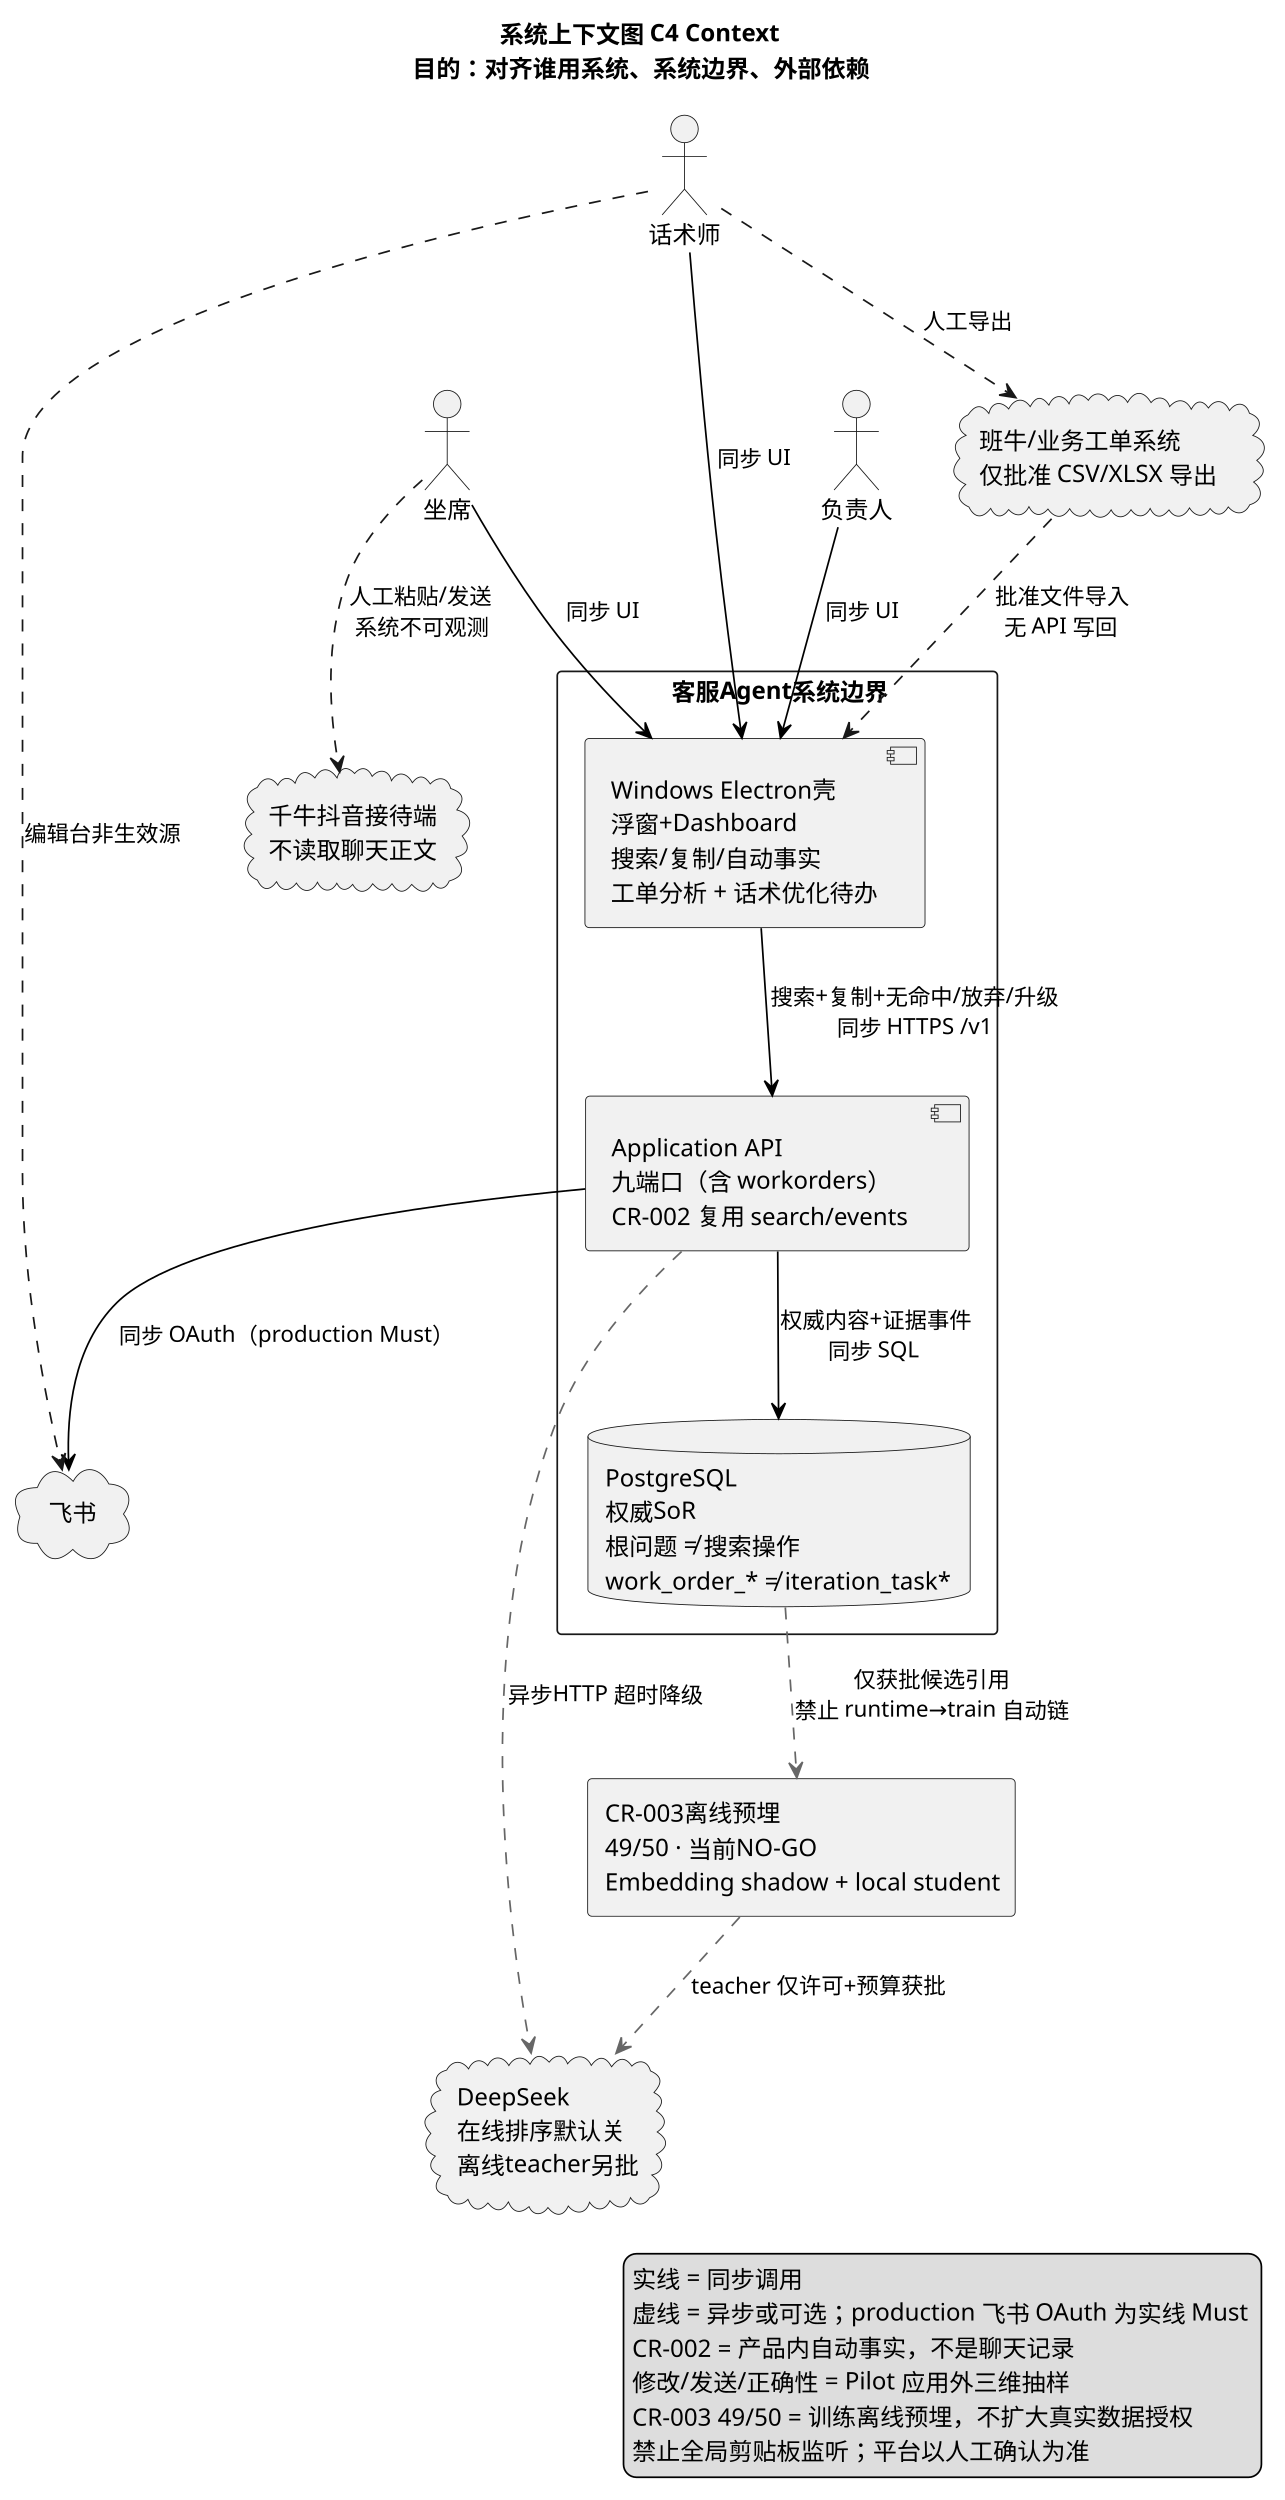
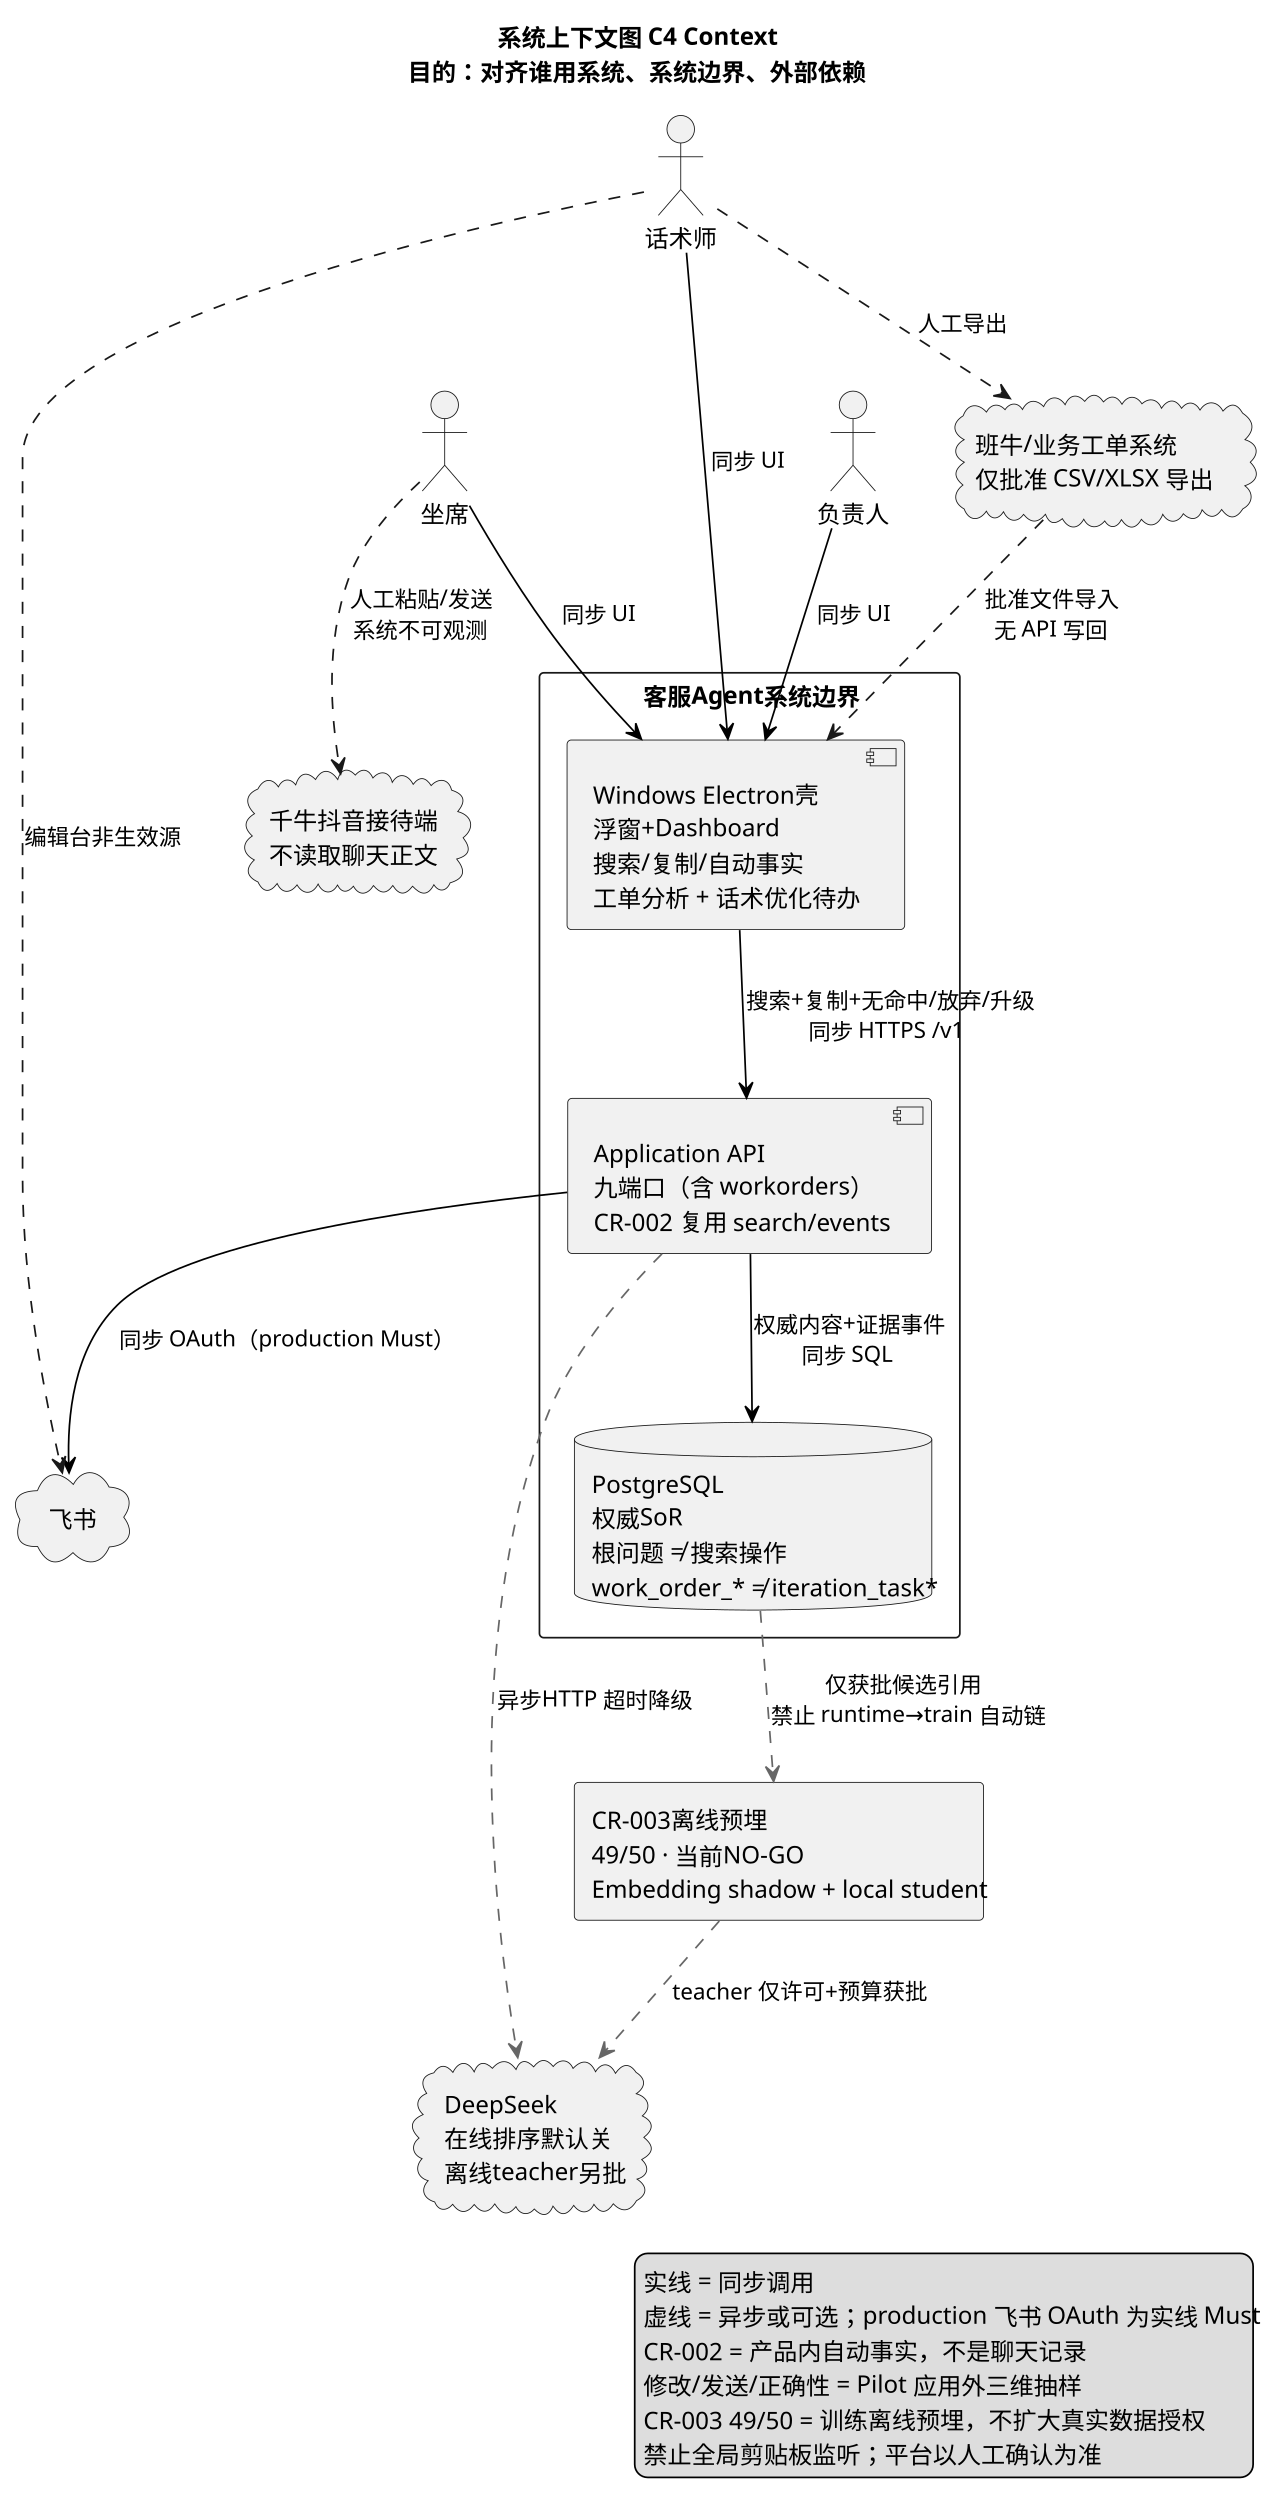
- <svg xmlns="http://www.w3.org/2000/svg" class="diagram-svg" version="1.1" viewBox="0 0 747 1454" width="747" height="1454">
+ <svg xmlns="http://www.w3.org/2000/svg" class="diagram-svg" version="1.1" viewBox="0 0 741 1451" width="741" height="1451">
  <defs />
  <g>
    <g class="title" data-source-line="3">
-       <text x="290.65" y="25" font-size="14" fill="#000000" xml:space="preserve" style="white-space: pre" font-weight="bold" font-family="sans-serif">系统上下文图 C4 Context</text>
-       <text x="239.82" y="45" font-size="14" fill="#000000" xml:space="preserve" style="white-space: pre" font-weight="bold" font-family="sans-serif">目的：对齐谁用系统、系统边界、外部依赖</text>
+       <text x="288.76" y="27" font-size="14" fill="#000000" xml:space="preserve" style="white-space: pre" font-weight="bold" font-family="sans-serif">系统上下文图 C4 Context</text>
+       <text x="236.66" y="47" font-size="14" fill="#000000" xml:space="preserve" style="white-space: pre" font-weight="bold" font-family="sans-serif">目的：对齐谁用系统、系统边界、外部依赖</text>
    </g>
    <g class="cluster" data-qualified-name="..Agent...." id="ent0004" data-source-line="9">
-       <rect x="324.10" y="390.50" width="256" height="560" rx="2.50" ry="2.50" fill="#00000000" stroke="#181818" stroke-width="1" />
-       <text x="390.56" y="407.50" font-size="14" fill="#000000" xml:space="preserve" style="white-space: pre" font-weight="bold" font-family="sans-serif">客服Agent系统边界</text>
+       <rect x="313.10" y="390.50" width="244" height="560" rx="2.50" ry="2.50" fill="#00000000" stroke="#181818" stroke-width="1" />
+       <text x="373.27" y="409.50" font-size="14" fill="#000000" xml:space="preserve" style="white-space: pre" font-weight="bold" font-family="sans-serif">客服Agent系统边界</text>
    </g>
    <g class="entity" data-qualified-name="..Agent.....Shell" id="ent0005" data-source-line="10">
-       <rect x="340.20" y="429.50" width="197.79" height="110" rx="2.50" ry="2.50" fill="#F1F1F1" stroke="#181818" stroke-width="0.50" />
-       <rect x="517.99" y="434.50" width="15" height="10" fill="#F1F1F1" stroke="#181818" stroke-width="0.50" />
-       <rect x="515.99" y="436.50" width="4" height="2" fill="#F1F1F1" stroke="#181818" stroke-width="0.50" />
-       <rect x="515.99" y="440.50" width="4" height="2" fill="#F1F1F1" stroke="#181818" stroke-width="0.50" />
-       <text x="355.20" y="464.50" font-size="14" fill="#000000" xml:space="preserve" style="white-space: pre" font-family="sans-serif">Windows Electron壳</text>
-       <text x="355.20" y="484.50" font-size="14" fill="#000000" xml:space="preserve" style="white-space: pre" font-family="sans-serif">浮窗+Dashboard</text>
-       <text x="355.20" y="504.50" font-size="14" fill="#000000" xml:space="preserve" style="white-space: pre" font-family="sans-serif">搜索/复制/自动事实</text>
-       <text x="355.20" y="524.50" font-size="14" fill="#000000" xml:space="preserve" style="white-space: pre" font-family="sans-serif">工单分析 + 话术优化待办</text>
+       <rect x="329.12" y="429.50" width="195.96" height="110" rx="2.50" ry="2.50" fill="#F1F1F1" stroke="#181818" stroke-width="0.50" />
+       <rect x="505.07" y="434.50" width="15" height="10" fill="#F1F1F1" stroke="#181818" stroke-width="0.50" />
+       <rect x="503.07" y="436.50" width="4" height="2" fill="#F1F1F1" stroke="#181818" stroke-width="0.50" />
+       <rect x="503.07" y="440.50" width="4" height="2" fill="#F1F1F1" stroke="#181818" stroke-width="0.50" />
+       <text x="344.12" y="466.50" font-size="14" fill="#000000" xml:space="preserve" style="white-space: pre" font-family="sans-serif">Windows Electron壳</text>
+       <text x="344.12" y="486.50" font-size="14" fill="#000000" xml:space="preserve" style="white-space: pre" font-family="sans-serif">浮窗+Dashboard</text>
+       <text x="344.12" y="506.50" font-size="14" fill="#000000" xml:space="preserve" style="white-space: pre" font-family="sans-serif">搜索/复制/自动事实</text>
+       <text x="344.12" y="526.50" font-size="14" fill="#000000" xml:space="preserve" style="white-space: pre" font-family="sans-serif">工单分析 + 话术优化待办</text>
    </g>
    <g class="entity" data-qualified-name="..Agent.....API" id="ent0006" data-source-line="11">
-       <rect x="340.59" y="637.50" width="223.02" height="90" rx="2.50" ry="2.50" fill="#F1F1F1" stroke="#181818" stroke-width="0.50" />
-       <rect x="543.61" y="642.50" width="15" height="10" fill="#F1F1F1" stroke="#181818" stroke-width="0.50" />
-       <rect x="541.61" y="644.50" width="4" height="2" fill="#F1F1F1" stroke="#181818" stroke-width="0.50" />
-       <rect x="541.61" y="648.50" width="4" height="2" fill="#F1F1F1" stroke="#181818" stroke-width="0.50" />
-       <text x="355.59" y="672.50" font-size="14" fill="#000000" xml:space="preserve" style="white-space: pre" font-family="sans-serif">Application API</text>
-       <text x="355.59" y="692.50" font-size="14" fill="#000000" xml:space="preserve" style="white-space: pre" font-family="sans-serif">九端口（含 workorders）</text>
-       <text x="355.59" y="712.50" font-size="14" fill="#000000" xml:space="preserve" style="white-space: pre" font-family="sans-serif">CR-002 复用 search/events</text>
+       <rect x="329.51" y="637.50" width="211.18" height="90" rx="2.50" ry="2.50" fill="#F1F1F1" stroke="#181818" stroke-width="0.50" />
+       <rect x="520.69" y="642.50" width="15" height="10" fill="#F1F1F1" stroke="#181818" stroke-width="0.50" />
+       <rect x="518.69" y="644.50" width="4" height="2" fill="#F1F1F1" stroke="#181818" stroke-width="0.50" />
+       <rect x="518.69" y="648.50" width="4" height="2" fill="#F1F1F1" stroke="#181818" stroke-width="0.50" />
+       <text x="344.51" y="674.50" font-size="14" fill="#000000" xml:space="preserve" style="white-space: pre" font-family="sans-serif">Application API</text>
+       <text x="344.51" y="694.50" font-size="14" fill="#000000" xml:space="preserve" style="white-space: pre" font-family="sans-serif">九端口（含 workorders）</text>
+       <text x="344.51" y="714.50" font-size="14" fill="#000000" xml:space="preserve" style="white-space: pre" font-family="sans-serif">CR-002 复用 search/events</text>
    </g>
    <g class="entity" data-qualified-name="..Agent.....PG" id="ent0007" data-source-line="12">
-       <path d="M341.94,835.50 C341.94,825.50 453.10,825.50 453.10,825.50 C453.10,825.50 564.26,825.50 564.26,835.50 L564.26,924.50 C564.26,934.50 453.10,934.50 453.10,934.50 C453.10,934.50 341.94,934.50 341.94,924.50 L341.94,835.50" fill="#F1F1F1" stroke="#181818" stroke-width="0.50" />
-       <path d="M341.94,835.50 C341.94,845.50 453.10,845.50 453.10,845.50 C453.10,845.50 564.26,845.50 564.26,835.50" fill="#00000000" stroke="#181818" stroke-width="0.50" />
-       <text x="351.94" y="864.50" font-size="14" fill="#000000" xml:space="preserve" style="white-space: pre" font-family="sans-serif">PostgreSQL</text>
-       <text x="351.94" y="884.50" font-size="14" fill="#000000" xml:space="preserve" style="white-space: pre" font-family="sans-serif">权威SoR</text>
-       <text x="351.94" y="904.50" font-size="14" fill="#000000" xml:space="preserve" style="white-space: pre" font-family="sans-serif">根问题 ≠ 搜索操作</text>
-       <text x="351.94" y="924.50" font-size="14" fill="#000000" xml:space="preserve" style="white-space: pre" font-family="sans-serif">work_order_* ≠ iteration_task*</text>
+       <path d="M333.38,835.50 C333.38,825.50 437.10,825.50 437.10,825.50 C437.10,825.50 540.82,825.50 540.82,835.50 L540.82,924.50 C540.82,934.50 437.10,934.50 437.10,934.50 C437.10,934.50 333.38,934.50 333.38,924.50 L333.38,835.50" fill="#F1F1F1" stroke="#181818" stroke-width="0.50" />
+       <path d="M333.38,835.50 C333.38,845.50 437.10,845.50 437.10,845.50 C437.10,845.50 540.82,845.50 540.82,835.50" fill="#00000000" stroke="#181818" stroke-width="0.50" />
+       <text x="343.38" y="866.50" font-size="14" fill="#000000" xml:space="preserve" style="white-space: pre" font-family="sans-serif">PostgreSQL</text>
+       <text x="343.38" y="886.50" font-size="14" fill="#000000" xml:space="preserve" style="white-space: pre" font-family="sans-serif">权威SoR</text>
+       <text x="343.38" y="906.50" font-size="14" fill="#000000" xml:space="preserve" style="white-space: pre" font-family="sans-serif">根问题 ≠ 搜索操作</text>
+       <text x="343.38" y="926.50" font-size="14" fill="#000000" xml:space="preserve" style="white-space: pre" font-family="sans-serif">work_order_* ≠ iteration_task*</text>
    </g>
    <g class="entity" data-qualified-name="Agent" id="ent0001" data-source-line="5">
-       <circle cx="260.10" cy="235" r="8" fill="#F1F1F1" stroke="#181818" stroke-width="0.50" />
-       <path d="M260.10,243 L260.10,270 M247.10,251 L273.10,251 M260.10,270 L247.10,285 M260.10,270 L273.10,285" fill="#00000000" stroke="#181818" stroke-width="0.50" />
-       <text x="246.10" y="301.50" font-size="14" fill="#000000" xml:space="preserve" style="white-space: pre" font-family="sans-serif">坐席</text>
+       <circle cx="258.10" cy="235" r="8" fill="#F1F1F1" stroke="#181818" stroke-width="0.50" />
+       <path d="M258.10,243 L258.10,270 M245.10,251 L271.10,251 M258.10,270 L245.10,285 M258.10,270 L271.10,285" fill="#00000000" stroke="#181818" stroke-width="0.50" />
+       <text x="244.10" y="303.50" font-size="14" fill="#000000" xml:space="preserve" style="white-space: pre" font-family="sans-serif">坐席</text>
    </g>
    <g class="entity" data-qualified-name="Coach" id="ent0002" data-source-line="6">
-       <circle cx="398.10" cy="75" r="8" fill="#F1F1F1" stroke="#181818" stroke-width="0.50" />
-       <path d="M398.10,83 L398.10,110 M385.10,91 L411.10,91 M398.10,110 L385.10,125 M398.10,110 L411.10,125" fill="#00000000" stroke="#181818" stroke-width="0.50" />
-       <text x="377.10" y="141.50" font-size="14" fill="#000000" xml:space="preserve" style="white-space: pre" font-family="sans-serif">话术师</text>
+       <circle cx="395.10" cy="75" r="8" fill="#F1F1F1" stroke="#181818" stroke-width="0.50" />
+       <path d="M395.10,83 L395.10,110 M382.10,91 L408.10,91 M395.10,110 L382.10,125 M395.10,110 L408.10,125" fill="#00000000" stroke="#181818" stroke-width="0.50" />
+       <text x="374.10" y="143.50" font-size="14" fill="#000000" xml:space="preserve" style="white-space: pre" font-family="sans-serif">话术师</text>
    </g>
    <g class="entity" data-qualified-name="Owner" id="ent0003" data-source-line="7">
-       <circle cx="498.10" cy="235" r="8" fill="#F1F1F1" stroke="#181818" stroke-width="0.50" />
-       <path d="M498.10,243 L498.10,270 M485.10,251 L511.10,251 M498.10,270 L485.10,285 M498.10,270 L511.10,285" fill="#00000000" stroke="#181818" stroke-width="0.50" />
-       <text x="477.10" y="301.50" font-size="14" fill="#000000" xml:space="preserve" style="white-space: pre" font-family="sans-serif">负责人</text>
+       <circle cx="495.10" cy="235" r="8" fill="#F1F1F1" stroke="#181818" stroke-width="0.50" />
+       <path d="M495.10,243 L495.10,270 M482.10,251 L508.10,251 M495.10,270 L482.10,285 M495.10,270 L508.10,285" fill="#00000000" stroke="#181818" stroke-width="0.50" />
+       <text x="474.10" y="303.50" font-size="14" fill="#000000" xml:space="preserve" style="white-space: pre" font-family="sans-serif">负责人</text>
    </g>
    <g class="entity" data-qualified-name="Feishu" id="ent0008" data-source-line="15">
      <path d="M21.70,865.19 C26.37,853.70 34.43,853.25 42.54,861.56 C48.61,850.65 58.71,854.02 63.32,863.08 C74.22,863.68 78.39,871.48 71.81,880.57 C78.87,889.90 74.21,897.16 63.44,897.85 C58.90,908.59 49.79,908.98 42.35,901.15 C33.60,909.27 27.30,908.37 21.83,897.60 C10.03,898.07 8.65,891.40 11.58,882.12 C6.00,871.07 9.30,865.50 21.70,865.19" fill="#F1F1F1" stroke="#181818" stroke-width="0.50" />
-       <text x="28.10" y="885" font-size="14" fill="#000000" xml:space="preserve" style="white-space: pre" font-family="sans-serif">飞书</text>
+       <text x="28.10" y="887" font-size="14" fill="#000000" xml:space="preserve" style="white-space: pre" font-family="sans-serif">飞书</text>
    </g>
    <g class="entity" data-qualified-name="Chat" id="ent0009" data-source-line="16">
      <path d="M149.68,457.96 C152.58,452.33 157.47,450.83 161.58,456.71 C163.85,452.02 168.29,451.26 171.61,455.53 C173.71,448.98 177.87,447.08 183.15,452.44 C187.11,445.43 192.09,446.83 196.05,452.44 C197.79,446.36 201.77,445.15 206.23,449.86 C210.16,445.38 214.10,446.48 216.46,451.53 C220.57,446.82 226.09,447.70 227.67,454.08 C231.53,447.73 237.05,449.82 239.81,455.22 C243.57,450.29 247.16,451.12 250.24,455.94 C254.50,451.38 260.40,451.74 262.11,458.59 C269.63,461.07 270.56,465.01 265.69,471.05 C274.22,473.28 275.76,480.81 268.81,486.22 C273.36,492.21 273.07,496.37 265.08,498.57 C270.22,505.03 270.00,509.78 261.25,512.40 C259.30,517.21 254.90,518.26 251.82,513.51 C248.12,520.50 244.00,519.23 239.46,514.38 C235.29,519.67 231.77,519.83 227.98,513.98 C224.09,519.39 220.67,518.56 216.75,514.01 C213.61,519.07 208.61,520.50 205.12,514.37 C201.92,518.15 198.43,518.56 195.87,513.70 C192.69,519.55 187.21,518.67 184.64,513.10 C181.49,519.25 176.02,519.60 172.40,513.58 C168.79,518.44 163.76,519.03 160.87,512.82 C156.83,518.23 152.78,518.30 149.73,511.90 C143.05,508.82 142.19,504.18 147.62,499.11 C141.07,495.81 139.69,489.63 146.44,485.20 C141.18,480.38 141.66,475.96 147.72,472.26 C142.54,467.22 141.78,461.20 149.68,457.96" fill="#F1F1F1" stroke="#181818" stroke-width="0.50" />
-       <text x="156.10" y="479.50" font-size="14" fill="#000000" xml:space="preserve" style="white-space: pre" font-family="sans-serif">千牛抖音接待端</text>
-       <text x="156.10" y="499.50" font-size="14" fill="#000000" xml:space="preserve" style="white-space: pre" font-family="sans-serif">不读取聊天正文</text>
+       <text x="156.10" y="481.50" font-size="14" fill="#000000" xml:space="preserve" style="white-space: pre" font-family="sans-serif">千牛抖音接待端</text>
+       <text x="156.10" y="501.50" font-size="14" fill="#000000" xml:space="preserve" style="white-space: pre" font-family="sans-serif">不读取聊天正文</text>
    </g>
    <g class="entity" data-qualified-name="WorkOrderSource" id="ent0010" data-source-line="17">
-       <path d="M562.99,241.32 C566.86,235.85 570.46,234.41 575.12,240.48 C576.74,233.63 582.38,232.98 586.65,237.87 C589.55,232.23 594.98,230.49 599.15,236.50 C602.46,230.42 605.82,230.04 610.06,235.63 C612.67,229.34 618.39,228.91 621.76,234.91 C624.03,228.79 628.71,227.99 633.00,232.83 C636.11,227.57 641.63,228.19 644.66,232.91 C648.37,228.50 653.04,229.26 655.81,234.05 C660.01,226.68 665.35,227.35 669.45,234.15 C673.25,229.68 678.60,231.07 680.26,236.50 C684.59,231.48 689.86,231.98 692.82,238.04 C695.67,232.80 699.21,232.29 702.84,237.28 C706.90,231.48 712.45,232.88 715.05,238.80 C718.81,233.53 724.51,233.68 726.68,240.35 C734.12,243.02 733.94,248.66 728.62,253.26 C736.60,255.90 737.64,262.74 730.93,267.74 C737.21,273.10 735.10,276.79 729.09,280.36 C734.99,284.77 734.35,291.44 726.85,293.57 C723.82,299.60 718.51,299.67 714.38,294.83 C711.37,299.76 707.68,300.68 703.80,295.76 C700.20,301.59 695.05,300.55 691.79,295.39 C689.04,300.58 683.74,302.51 679.90,296.56 C676.09,301.27 671.91,301.87 668.93,295.72 C666.14,301.04 661.25,301.61 657.80,296.43 C654.79,301.37 649.32,302.46 646.24,296.52 C642.91,302.15 637.27,302.36 633.88,296.59 C630.24,302.03 625.08,301.00 622.12,295.84 C618.38,301.85 613.41,301.66 609.49,296.05 C605.50,300.77 601.15,300.14 598.43,294.68 C595.71,300.20 590.85,301.11 586.65,296.37 C583.14,301.32 579.00,301.54 576.20,295.68 C571.83,301.35 567.05,301.92 563.51,294.86 C556.53,291.70 555.93,286.68 561.69,281.76 C554.12,278.03 552.33,273.36 558.26,266.58 C553.91,260.38 554.82,256.28 561.88,253.17 C555.92,249.60 557.37,243.81 562.99,241.32" fill="#F1F1F1" stroke="#181818" stroke-width="0.50" />
-       <text x="569.49" y="261.50" font-size="14" fill="#000000" xml:space="preserve" style="white-space: pre" font-family="sans-serif">班牛/业务工单系统</text>
-       <text x="569.49" y="281.50" font-size="14" fill="#000000" xml:space="preserve" style="white-space: pre" font-family="sans-serif">仅批准 CSV/XLSX 导出</text>
+       <path d="M559.05,241.31 C561.71,233.91 567.86,233.96 572.52,239.16 C575.15,234.43 579.59,233.75 583.33,237.78 C586.02,233.64 590.70,233.26 593.46,237.69 C596.40,231.81 601.37,231.51 605.74,236.00 C608.49,229.68 614.38,229.23 618.20,234.90 C620.72,229.09 625.24,228.21 629.56,232.95 C633.28,228.14 636.99,228.23 640.44,233.25 C644.51,229.06 648.30,229.66 651.21,234.63 C654.39,229.34 659.38,229.22 662.79,234.37 C667.02,230.48 671.95,231.64 674.10,236.95 C677.71,231.68 682.19,231.00 685.77,236.98 C689.44,232.34 693.72,233.26 696.50,238.00 C700.24,232.09 706.60,232.54 709.82,238.58 C714.37,233.50 717.86,234.09 721.25,239.81 C727.87,244.34 728.47,249.57 722.58,255.18 C729.78,257.40 731.31,263.03 725.65,268.26 C731.26,273.95 730.17,279.31 722.50,281.94 C727.86,285.86 727.19,292.27 721.42,295.28 C717.48,301.35 713.40,301.70 709.04,295.71 C705.44,301.19 701.45,300.79 697.68,295.89 C695.73,302.07 690.90,302.31 686.79,298.17 C683.72,303.74 678.23,304.13 674.86,298.50 C672.71,304.43 667.39,307.33 662.46,301.42 C658.90,307.70 654.63,307.14 650.87,301.62 C648.50,306.29 644.30,307.33 641.19,302.36 C637.41,306.97 631.95,307.07 629.02,301.36 C625.40,307.88 619.90,306.97 616.60,301.04 C612.13,304.78 608.88,303.94 606.77,298.50 C602.46,303.61 598.43,303.88 594.07,298.56 C590.14,303.99 584.95,302.53 582.46,297.03 C579.38,301.74 575.23,301.98 572.50,296.69 C568.40,302.59 562.37,302.68 559.59,295.41 C553.10,291.70 553.27,285.81 558.90,281.51 C552.88,276.51 553.88,272.55 559.68,268.25 C552.82,264.84 553.31,258.69 559.60,255.20 C552.81,251.50 552.24,245.54 559.05,241.31" fill="#F1F1F1" stroke="#181818" stroke-width="0.50" />
+       <text x="565.97" y="263.50" font-size="14" fill="#000000" xml:space="preserve" style="white-space: pre" font-family="sans-serif">班牛/业务工单系统</text>
+       <text x="565.97" y="283.50" font-size="14" fill="#000000" xml:space="preserve" style="white-space: pre" font-family="sans-serif">仅批准 CSV/XLSX 导出</text>
    </g>
    <g class="entity" data-qualified-name="DS" id="ent0011" data-source-line="18">
-       <path d="M259.75,1204.02 C263.05,1198.04 268.59,1198.04 272.53,1203.29 C274.84,1198.19 279.66,1196.65 283.65,1201.37 C286.87,1194.96 292.72,1195.89 295.97,1201.34 C298.90,1196.09 304.67,1195.31 308.25,1200.58 C311.46,1194.54 315.03,1194.79 319.41,1199.34 C322.72,1194.95 327.76,1194.23 330.11,1200.31 C334.16,1195.04 340.66,1194.41 343.89,1201.25 C348.17,1195.32 352.21,1195.87 355.72,1202.01 C359.40,1196.93 363.46,1195.75 367.48,1201.65 C371.65,1197.42 376.70,1198.68 378.30,1204.44 C385.56,1207.71 385.05,1211.80 380.36,1217.01 C386.12,1219.92 385.79,1223.61 381.77,1227.80 C387.38,1231.52 388.31,1235.78 382.23,1239.95 C388.93,1244.24 388.75,1249.19 381.71,1252.93 C386.25,1257.09 386.35,1263.42 379.08,1264.99 C384.94,1269.21 384.92,1275.25 377.79,1278.20 C374.66,1283.31 369.77,1282.92 366.69,1278.14 C364.27,1285.21 358.92,1284.99 354.71,1279.90 C351.96,1286.09 346.52,1286.22 342.88,1280.81 C340.90,1287.84 334.69,1288.24 330.50,1283.04 C327.42,1289.78 322.61,1288.83 318.67,1283.92 C315.66,1288.38 310.23,1289.16 307.70,1283.40 C302.50,1287.82 298.43,1286.91 295.66,1280.66 C292.08,1286.96 287.92,1286.34 283.76,1281.26 C278.98,1286.86 274.73,1285.61 272.15,1279.15 C268.12,1283.50 262.48,1282.53 260.36,1276.90 C252.96,1275.33 251.88,1271.37 256.23,1265.53 C250.60,1263.34 248.29,1258.95 253.19,1253.98 C246.91,1251.14 245.96,1245.84 250.58,1240.83 C245.11,1235.02 246.19,1230.92 253.40,1227.87 C249.25,1223.20 249.22,1217.71 256.32,1215.73 C251.83,1210.90 253.07,1205.58 259.75,1204.02" fill="#F1F1F1" stroke="#181818" stroke-width="0.50" />
-       <text x="265.66" y="1224.50" font-size="14" fill="#000000" xml:space="preserve" style="white-space: pre" font-family="sans-serif">DeepSeek</text>
-       <text x="265.66" y="1244.50" font-size="14" fill="#000000" xml:space="preserve" style="white-space: pre" font-family="sans-serif">在线排序默认关</text>
-       <text x="265.66" y="1264.50" font-size="14" fill="#000000" xml:space="preserve" style="white-space: pre" font-family="sans-serif">离线teacher另批</text>
+       <path d="M251.80,1203.09 C255.28,1197.86 259.14,1198.29 262.87,1202.80 C266.23,1195.99 271.57,1195.83 275.22,1202.54 C277.52,1196.47 281.47,1196.24 285.80,1200.44 C290.52,1194.96 295.39,1195.42 299.51,1201.16 C301.96,1195.06 305.70,1195.45 309.72,1199.59 C313.60,1194.77 317.07,1194.67 321.11,1199.40 C324.69,1194.92 330.01,1194.83 332.60,1200.51 C337.67,1195.17 342.39,1195.49 345.64,1202.43 C349.37,1196.48 354.41,1197.44 357.20,1203.35 C360.85,1198.19 365.02,1196.66 369.19,1202.81 C375.09,1206.54 374.80,1211.38 369.29,1215.21 C375.72,1216.95 378.89,1222.93 372.80,1228.08 C379.84,1231.57 379.27,1236.16 373.69,1240.54 C379.96,1245.67 379.31,1249.57 372.44,1253.43 C377.23,1257.82 376.08,1263.01 369.74,1264.76 C375.72,1268.68 376.02,1273.70 369.41,1277.29 C365.87,1283.49 361.06,1284.44 355.97,1279.09 C352.33,1284.46 348.67,1285.30 344.72,1279.40 C341.85,1285.39 336.42,1284.86 332.99,1280.01 C329.05,1286.10 325.31,1286.57 320.93,1280.45 C318.35,1286.78 314.31,1286.49 310.09,1282.11 C306.66,1286.22 301.75,1285.46 299.44,1280.74 C294.42,1286.88 290.70,1284.63 287.17,1279.17 C283.33,1284.83 279.39,1284.67 275.23,1279.51 C271.09,1284.87 266.78,1284.98 262.76,1279.39 C259.22,1283.41 254.57,1283.58 252.30,1278.01 C246.07,1276.23 243.61,1270.91 248.50,1265.69 C242.13,1263.85 240.46,1257.72 244.97,1252.88 C239.24,1250.61 238.26,1244.78 243.21,1240.94 C237.51,1235.35 237.98,1230.56 245.60,1227.29 C240.96,1222.94 241.44,1217.58 247.64,1215.02 C244.03,1209.59 244.47,1204.71 251.80,1203.09" fill="#F1F1F1" stroke="#181818" stroke-width="0.50" />
+       <text x="257.75" y="1226.50" font-size="14" fill="#000000" xml:space="preserve" style="white-space: pre" font-family="sans-serif">DeepSeek</text>
+       <text x="257.75" y="1246.50" font-size="14" fill="#000000" xml:space="preserve" style="white-space: pre" font-family="sans-serif">在线排序默认关</text>
+       <text x="257.75" y="1266.50" font-size="14" fill="#000000" xml:space="preserve" style="white-space: pre" font-family="sans-serif">离线teacher另批</text>
    </g>
    <g class="entity" data-qualified-name="OfflineLab" id="ent0012" data-source-line="19">
-       <rect x="341.78" y="1034.50" width="248.65" height="80" rx="2.50" ry="2.50" fill="#F1F1F1" stroke="#181818" stroke-width="0.50" />
-       <text x="351.78" y="1059.50" font-size="14" fill="#000000" xml:space="preserve" style="white-space: pre" font-family="sans-serif">CR-003离线预埋</text>
-       <text x="351.78" y="1079.50" font-size="14" fill="#000000" xml:space="preserve" style="white-space: pre" font-family="sans-serif">49/50 · 当前NO-GO</text>
-       <text x="351.78" y="1099.50" font-size="14" fill="#000000" xml:space="preserve" style="white-space: pre" font-family="sans-serif">Embedding shadow + local student</text>
+       <rect x="333.33" y="1034.50" width="237.53" height="80" rx="2.50" ry="2.50" fill="#F1F1F1" stroke="#181818" stroke-width="0.50" />
+       <text x="343.33" y="1061.50" font-size="14" fill="#000000" xml:space="preserve" style="white-space: pre" font-family="sans-serif">CR-003离线预埋</text>
+       <text x="343.33" y="1081.50" font-size="14" fill="#000000" xml:space="preserve" style="white-space: pre" font-family="sans-serif">49/50 · 当前NO-GO</text>
+       <text x="343.33" y="1101.50" font-size="14" fill="#000000" xml:space="preserve" style="white-space: pre" font-family="sans-serif">Embedding shadow + local student</text>
    </g>
    <g class="link" data-entity-1="ent0001" data-entity-2="ent0005" id="lnk13" data-source-line="21" data-link-type="dependency">
-       <path d="M274.477,293.7 C287.287,316.08 307.187,348.66 328.097,374.5 C343.387,393.4 358.065,408.991 375.315,425.791" fill="none" stroke="#000000" stroke-width="1" />
-       <polygon points="378.90,429.28 375.24,420.14 375.31,425.79 369.66,425.87 378.90,429.28" fill="#000000" stroke="#000000" stroke-width="1" />
-       <text x="329.10" y="360.50" font-size="13" fill="#000000" xml:space="preserve" style="white-space: pre" font-family="sans-serif">同步 UI</text>
+       <path d="M272.477,293.5 C285.227,315.76 304.917,348.27 325.097,374.5 C339.397,393.09 352.906,408.522 368.826,425.402" fill="none" stroke="#000000" stroke-width="1" />
+       <polygon points="372.26,429.04 368.99,419.75 368.83,425.40 363.17,425.24 372.26,429.04" fill="#000000" stroke="#000000" stroke-width="1" />
+       <text x="326.10" y="361.50" font-size="13" fill="#000000" xml:space="preserve" style="white-space: pre" font-family="sans-serif">同步 UI</text>
    </g>
    <g class="link" data-entity-1="ent0002" data-entity-2="ent0005" id="lnk14" data-source-line="22" data-link-type="dependency">
-       <path d="M401.197,146.81 C404.477,186.99 409.997,251.16 416.097,306.5 C420.647,347.77 426.062,389.376 430.832,424.386" fill="none" stroke="#000000" stroke-width="1" />
-       <polygon points="431.51,429.34 434.26,419.88 430.83,424.39 426.33,420.96 431.51,429.34" fill="#000000" stroke="#000000" stroke-width="1" />
-       <text x="417.10" y="271.50" font-size="13" fill="#000000" xml:space="preserve" style="white-space: pre" font-family="sans-serif">同步 UI</text>
+       <path d="M398.427,146.67 C404.167,214.11 415.503,347.258 422.033,424.028" fill="none" stroke="#000000" stroke-width="1" />
+       <polygon points="422.46,429.01 425.68,419.70 422.03,424.03 417.71,420.38 422.46,429.01" fill="#000000" stroke="#000000" stroke-width="1" />
+       <text x="412.63" y="272.50" font-size="13" fill="#000000" xml:space="preserve" style="white-space: pre" font-family="sans-serif">同步 UI</text>
    </g>
    <g class="link" data-entity-1="ent0003" data-entity-2="ent0005" id="lnk15" data-source-line="23" data-link-type="dependency">
-       <path d="M487.417,306.62 C478.047,340.9 465.665,386.257 455.235,424.417" fill="none" stroke="#000000" stroke-width="1" />
-       <polygon points="453.92,429.24 460.15,421.61 455.24,424.42 452.43,419.50 453.92,429.24" fill="#000000" stroke="#000000" stroke-width="1" />
-       <text x="480.02" y="360.50" font-size="13" fill="#000000" xml:space="preserve" style="white-space: pre" font-family="sans-serif">同步 UI</text>
+       <path d="M482.787,306.62 C471.987,340.9 457.699,386.311 445.679,424.471" fill="none" stroke="#000000" stroke-width="1" />
+       <polygon points="444.18,429.24 450.70,421.86 445.68,424.47 443.07,419.45 444.18,429.24" fill="#000000" stroke="#000000" stroke-width="1" />
+       <text x="474.11" y="361.50" font-size="13" fill="#000000" xml:space="preserve" style="white-space: pre" font-family="sans-serif">同步 UI</text>
    </g>
    <g class="link" data-entity-1="ent0005" data-entity-2="ent0006" id="lnk16" data-source-line="24" data-link-type="dependency">
-       <path d="M442.697,539.84 C444.737,570.54 446.915,603.441 448.835,632.301" fill="none" stroke="#000000" stroke-width="1" />
-       <polygon points="449.17,637.29 452.56,628.04 448.83,632.30 444.58,628.58 449.17,637.29" fill="#000000" stroke="#000000" stroke-width="1" />
-       <text x="448.15" y="584.50" font-size="13" fill="#000000" xml:space="preserve" style="white-space: pre" font-family="sans-serif">搜索+复制+无命中/放弃/升级</text>
-       <text x="486.69" y="602.50" font-size="13" fill="#000000" xml:space="preserve" style="white-space: pre" font-family="sans-serif">同步 HTTPS /v1</text>
+       <path d="M429.317,539.84 C430.567,570.54 431.913,603.434 433.093,632.294" fill="none" stroke="#000000" stroke-width="1" />
+       <polygon points="433.30,637.29 436.93,628.13 433.09,632.29 428.93,628.46 433.30,637.29" fill="#000000" stroke="#000000" stroke-width="1" />
+       <text x="433.05" y="585.50" font-size="13" fill="#000000" xml:space="preserve" style="white-space: pre" font-family="sans-serif">搜索+复制+无命中/放弃/升级</text>
+       <text x="469.16" y="603.50" font-size="13" fill="#000000" xml:space="preserve" style="white-space: pre" font-family="sans-serif">同步 HTTPS /v1</text>
    </g>
    <g class="link" data-entity-1="ent0006" data-entity-2="ent0007" id="lnk17" data-source-line="25" data-link-type="dependency">
-       <path d="M452.327,727.86 C452.467,756.7 452.642,789.49 452.792,820.06" fill="none" stroke="#000000" stroke-width="1" />
-       <polygon points="452.82,825.06 456.77,816.04 452.79,820.06 448.77,816.08 452.82,825.06" fill="#000000" stroke="#000000" stroke-width="1" />
-       <text x="453.66" y="772.50" font-size="13" fill="#000000" xml:space="preserve" style="white-space: pre" font-family="sans-serif">权威内容+证据事件</text>
-       <text x="481.51" y="790.50" font-size="13" fill="#000000" xml:space="preserve" style="white-space: pre" font-family="sans-serif">同步 SQL</text>
+       <path d="M435.547,727.86 C435.847,756.7 436.186,789.49 436.496,820.06" fill="none" stroke="#000000" stroke-width="1" />
+       <polygon points="436.55,825.06 440.46,816.02 436.50,820.06 432.46,816.10 436.55,825.06" fill="#000000" stroke="#000000" stroke-width="1" />
+       <text x="437.22" y="773.50" font-size="13" fill="#000000" xml:space="preserve" style="white-space: pre" font-family="sans-serif">权威内容+证据事件</text>
+       <text x="465.20" y="791.50" font-size="13" fill="#000000" xml:space="preserve" style="white-space: pre" font-family="sans-serif">同步 SQL</text>
    </g>
    <g class="link" data-entity-1="ent0006" data-entity-2="ent0008" id="lnk18" data-source-line="27" data-link-type="dependency">
-       <path d="M340.357,691.5 C241.107,700.94 106.047,720.32 68.097,757.5 C42.207,782.86 38.94,822.263 39.86,849.793" fill="none" stroke="#000000" stroke-width="1" />
-       <polygon points="40.03,854.79 43.72,845.66 39.86,849.79 35.73,845.93 40.03,854.79" fill="#000000" stroke="#000000" stroke-width="1" />
-       <text x="69.10" y="781.50" font-size="13" fill="#000000" xml:space="preserve" style="white-space: pre" font-family="sans-serif">同步 OAuth（production Must）</text>
+       <path d="M329.177,692.05 C234.197,701.93 104.387,721.64 68.097,757.5 C42.317,782.97 39.015,822.343 39.905,849.833" fill="none" stroke="#000000" stroke-width="1" />
+       <polygon points="40.07,854.83 43.77,845.71 39.91,849.83 35.78,845.96 40.07,854.83" fill="#000000" stroke="#000000" stroke-width="1" />
+       <text x="69.10" y="782.50" font-size="13" fill="#000000" xml:space="preserve" style="white-space: pre" font-family="sans-serif">同步 OAuth（production Must）</text>
    </g>
    <g class="link" data-entity-1="ent0002" data-entity-2="ent0008" id="lnk19" data-source-line="28" data-link-type="dependency">
-       <path d="M376.847,111.38 C296.137,126.73 13.097,186.21 13.097,265.5 C13.097,265.5 13.097,265.5 13.097,683.5 C13.097,745.78 26.553,813.148 35.033,849.918" fill="none" stroke="#181818" stroke-width="1" stroke-dasharray="7,7" />
+       <path d="M373.737,111.47 C293.297,127.02 13.097,186.82 13.097,265.5 C13.097,265.5 13.097,265.5 13.097,683.5 C13.097,745.78 26.553,813.148 35.033,849.918" fill="none" stroke="#181818" stroke-width="1" stroke-dasharray="7,7" />
      <polygon points="36.16,854.79 38.03,845.12 35.03,849.92 30.24,846.92 36.16,854.79" fill="#181818" stroke="#181818" stroke-width="1" />
-       <text x="14.10" y="489.50" font-size="13" fill="#000000" xml:space="preserve" style="white-space: pre" font-family="sans-serif">编辑台非生效源</text>
+       <text x="14.10" y="490.50" font-size="13" fill="#000000" xml:space="preserve" style="white-space: pre" font-family="sans-serif">编辑台非生效源</text>
    </g>
    <g class="link" data-entity-1="ent0001" data-entity-2="ent0009" id="lnk20" data-source-line="29" data-link-type="dependency">
-       <path d="M245.627,279.17 C231.437,291.64 210.727,312.83 202.097,336.5 C188.727,373.19 191.579,413.599 196.709,444.149" fill="none" stroke="#181818" stroke-width="1" stroke-dasharray="7,7" />
-       <polygon points="197.54,449.08 199.99,439.54 196.71,444.15 192.10,440.87 197.54,449.08" fill="#181818" stroke="#181818" stroke-width="1" />
-       <text x="203.10" y="351.50" font-size="13" fill="#000000" xml:space="preserve" style="white-space: pre" font-family="sans-serif">人工粘贴/发送</text>
-       <text x="206.35" y="369.50" font-size="13" fill="#000000" xml:space="preserve" style="white-space: pre" font-family="sans-serif">系统不可观测</text>
+       <path d="M243.607,279.75 C229.917,292.36 210.297,313.38 202.097,336.5 C189.037,373.31 191.843,413.697 196.873,444.197" fill="none" stroke="#181818" stroke-width="1" stroke-dasharray="7,7" />
+       <polygon points="197.69,449.13 200.17,439.60 196.87,444.20 192.28,440.90 197.69,449.13" fill="#181818" stroke="#181818" stroke-width="1" />
+       <text x="203.10" y="352.50" font-size="13" fill="#000000" xml:space="preserve" style="white-space: pre" font-family="sans-serif">人工粘贴/发送</text>
+       <text x="204.90" y="370.50" font-size="13" fill="#000000" xml:space="preserve" style="white-space: pre" font-family="sans-serif">系统不可观测</text>
    </g>
    <g class="link" data-entity-1="ent0002" data-entity-2="ent0010" id="lnk21" data-source-line="30" data-link-type="dependency">
-       <path d="M419.497,121.25 C457.367,145.57 533.05,194.178 586.6,228.568" fill="none" stroke="#181818" stroke-width="1" stroke-dasharray="7,7" />
-       <polygon points="590.81,231.27 585.40,223.04 586.60,228.57 581.07,229.77 590.81,231.27" fill="#181818" stroke="#181818" stroke-width="1" />
-       <text x="536.83" y="191.50" font-size="13" fill="#000000" xml:space="preserve" style="white-space: pre" font-family="sans-serif">人工导出</text>
+       <path d="M416.327,121.25 C453.887,145.57 528.92,194.163 582.04,228.553" fill="none" stroke="#181818" stroke-width="1" stroke-dasharray="7,7" />
+       <polygon points="586.24,231.27 580.86,223.02 582.04,228.55 576.51,229.74 586.24,231.27" fill="#181818" stroke="#181818" stroke-width="1" />
+       <text x="532.71" y="192.50" font-size="13" fill="#000000" xml:space="preserve" style="white-space: pre" font-family="sans-serif">人工导出</text>
    </g>
    <g class="link" data-entity-1="ent0010" data-entity-2="ent0005" id="lnk22" data-source-line="31" data-link-type="dependency">
-       <path d="M611.617,301.73 C579.097,335.99 532.019,385.593 494.039,425.613" fill="none" stroke="#181818" stroke-width="1" stroke-dasharray="7,7" />
-       <polygon points="490.60,429.24 499.69,425.47 494.04,425.61 493.89,419.96 490.60,429.24" fill="#181818" stroke="#181818" stroke-width="1" />
-       <text x="578.79" y="351.50" font-size="13" fill="#000000" xml:space="preserve" style="white-space: pre" font-family="sans-serif">批准文件导入</text>
-       <text x="583.97" y="369.50" font-size="13" fill="#000000" xml:space="preserve" style="white-space: pre" font-family="sans-serif">无 API 写回</text>
+       <path d="M605.507,301.73 C571.877,335.99 523.139,385.652 483.859,425.672" fill="none" stroke="#181818" stroke-width="1" stroke-dasharray="7,7" />
+       <polygon points="480.36,429.24 489.52,425.62 483.86,425.67 483.81,420.02 480.36,429.24" fill="#181818" stroke="#181818" stroke-width="1" />
+       <text x="571.53" y="352.50" font-size="13" fill="#000000" xml:space="preserve" style="white-space: pre" font-family="sans-serif">批准文件导入</text>
+       <text x="576.94" y="370.50" font-size="13" fill="#000000" xml:space="preserve" style="white-space: pre" font-family="sans-serif">无 API 写回</text>
    </g>
    <g class="link" data-entity-1="ent0006" data-entity-2="ent0011" id="lnk23" data-source-line="32" data-link-type="dependency">
-       <path d="M396.427,727.89 C369.147,753.23 339.017,787.5 324.097,825.5 C274.637,951.49 293.959,1111.289 307.999,1189.139" fill="none" stroke="#666666" stroke-width="1" stroke-dasharray="7,7" />
-       <polygon points="308.89,1194.06 311.23,1184.49 308.00,1189.14 303.35,1185.91 308.89,1194.06" fill="#666666" stroke="#666666" stroke-width="1" />
-       <text x="295.38" y="990.50" font-size="13" fill="#000000" xml:space="preserve" style="white-space: pre" font-family="sans-serif">异步HTTP 超时降级</text>
+       <path d="M384.237,727.71 C358.627,753.37 330.097,787.98 316.097,825.5 C268.767,952.31 286.596,1111.709 299.666,1189.3" fill="none" stroke="#666666" stroke-width="1" stroke-dasharray="7,7" />
+       <polygon points="300.50,1194.23 302.95,1184.69 299.67,1189.30 295.06,1186.02 300.50,1194.23" fill="#666666" stroke="#666666" stroke-width="1" />
+       <text x="288.45" y="991.50" font-size="13" fill="#000000" xml:space="preserve" style="white-space: pre" font-family="sans-serif">异步HTTP 超时降级</text>
    </g>
    <g class="link" data-entity-1="ent0007" data-entity-2="ent0012" id="lnk24" data-source-line="33" data-link-type="dependency">
-       <path d="M456.737,934.88 C458.857,966.36 461.16,1000.401 463.09,1029.011" fill="none" stroke="#666666" stroke-width="1" stroke-dasharray="7,7" />
-       <polygon points="463.43,1034 466.81,1024.75 463.09,1029.01 458.83,1025.29 463.43,1034" fill="#666666" stroke="#666666" stroke-width="1" />
-       <text x="496.37" y="981.50" font-size="13" fill="#000000" xml:space="preserve" style="white-space: pre" font-family="sans-serif">仅获批候选引用</text>
-       <text x="462.15" y="999.50" font-size="13" fill="#000000" xml:space="preserve" style="white-space: pre" font-family="sans-serif">禁止 runtime→train 自动链</text>
+       <path d="M441.297,934.88 C443.747,966.36 446.398,1000.405 448.628,1029.015" fill="none" stroke="#666666" stroke-width="1" stroke-dasharray="7,7" />
+       <polygon points="449.02,1034 452.31,1024.72 448.63,1029.02 444.33,1025.34 449.02,1034" fill="#666666" stroke="#666666" stroke-width="1" />
+       <text x="478.81" y="982.50" font-size="13" fill="#000000" xml:space="preserve" style="white-space: pre" font-family="sans-serif">仅获批候选引用</text>
+       <text x="447.38" y="1000.50" font-size="13" fill="#000000" xml:space="preserve" style="white-space: pre" font-family="sans-serif">禁止 runtime→train 自动链</text>
    </g>
    <g class="link" data-entity-1="ent0012" data-entity-2="ent0011" id="lnk25" data-source-line="34" data-link-type="dependency">
-       <path d="M430.267,1114.96 C408.537,1138.89 384.128,1165.778 361.648,1190.538" fill="none" stroke="#666666" stroke-width="1" stroke-dasharray="7,7" />
-       <polygon points="358.29,1194.24 367.30,1190.27 361.65,1190.54 361.38,1184.89 358.29,1194.24" fill="#666666" stroke="#666666" stroke-width="1" />
-       <text x="401.96" y="1159.50" font-size="13" fill="#000000" xml:space="preserve" style="white-space: pre" font-family="sans-serif">teacher 仅许可+预算获批</text>
+       <path d="M417.477,1114.96 C396.487,1138.89 372.944,1165.721 351.224,1190.481" fill="none" stroke="#666666" stroke-width="1" stroke-dasharray="7,7" />
+       <polygon points="347.93,1194.24 356.87,1190.11 351.22,1190.48 350.85,1184.84 347.93,1194.24" fill="#666666" stroke="#666666" stroke-width="1" />
+       <text x="390.16" y="1160.50" font-size="13" fill="#000000" xml:space="preserve" style="white-space: pre" font-family="sans-serif">teacher 仅许可+预算获批</text>
    </g>
    <g class="legend" data-source-line="36">
-       <rect x="362.64" y="1310.78" width="371.00" height="130" rx="7.50" ry="7.50" fill="#DDDDDD" stroke="#000000" stroke-width="1" />
-       <text x="367.64" y="1330.78" font-size="14" fill="#000000" xml:space="preserve" style="white-space: pre" font-family="sans-serif">实线 = 同步调用</text>
-       <text x="367.64" y="1350.78" font-size="14" fill="#000000" xml:space="preserve" style="white-space: pre" font-family="sans-serif">虚线 = 异步或可选；production 飞书 OAuth 为实线 Must</text>
-       <text x="367.64" y="1370.78" font-size="14" fill="#000000" xml:space="preserve" style="white-space: pre" font-family="sans-serif">CR-002 = 产品内自动事实，不是聊天记录</text>
-       <text x="367.64" y="1390.78" font-size="14" fill="#000000" xml:space="preserve" style="white-space: pre" font-family="sans-serif">修改/发送/正确性 = Pilot 应用外三维抽样</text>
-       <text x="367.64" y="1410.78" font-size="14" fill="#000000" xml:space="preserve" style="white-space: pre" font-family="sans-serif">CR-003 49/50 = 训练离线预埋，不扩大真实数据授权</text>
-       <text x="367.64" y="1430.78" font-size="14" fill="#000000" xml:space="preserve" style="white-space: pre" font-family="sans-serif">禁止全局剪贴板监听；平台以人工确认为准</text>
+       <rect x="368.39" y="1307.88" width="358.92" height="130" rx="7.50" ry="7.50" fill="#DDDDDD" stroke="#000000" stroke-width="1" />
+       <text x="373.39" y="1329.88" font-size="14" fill="#000000" xml:space="preserve" style="white-space: pre" font-family="sans-serif">实线 = 同步调用</text>
+       <text x="373.39" y="1349.88" font-size="14" fill="#000000" xml:space="preserve" style="white-space: pre" font-family="sans-serif">虚线 = 异步或可选；production 飞书 OAuth 为实线 Must</text>
+       <text x="373.39" y="1369.88" font-size="14" fill="#000000" xml:space="preserve" style="white-space: pre" font-family="sans-serif">CR-002 = 产品内自动事实，不是聊天记录</text>
+       <text x="373.39" y="1389.88" font-size="14" fill="#000000" xml:space="preserve" style="white-space: pre" font-family="sans-serif">修改/发送/正确性 = Pilot 应用外三维抽样</text>
+       <text x="373.39" y="1409.88" font-size="14" fill="#000000" xml:space="preserve" style="white-space: pre" font-family="sans-serif">CR-003 49/50 = 训练离线预埋，不扩大真实数据授权</text>
+       <text x="373.39" y="1429.88" font-size="14" fill="#000000" xml:space="preserve" style="white-space: pre" font-family="sans-serif">禁止全局剪贴板监听；平台以人工确认为准</text>
    </g>
  </g>
</svg>
